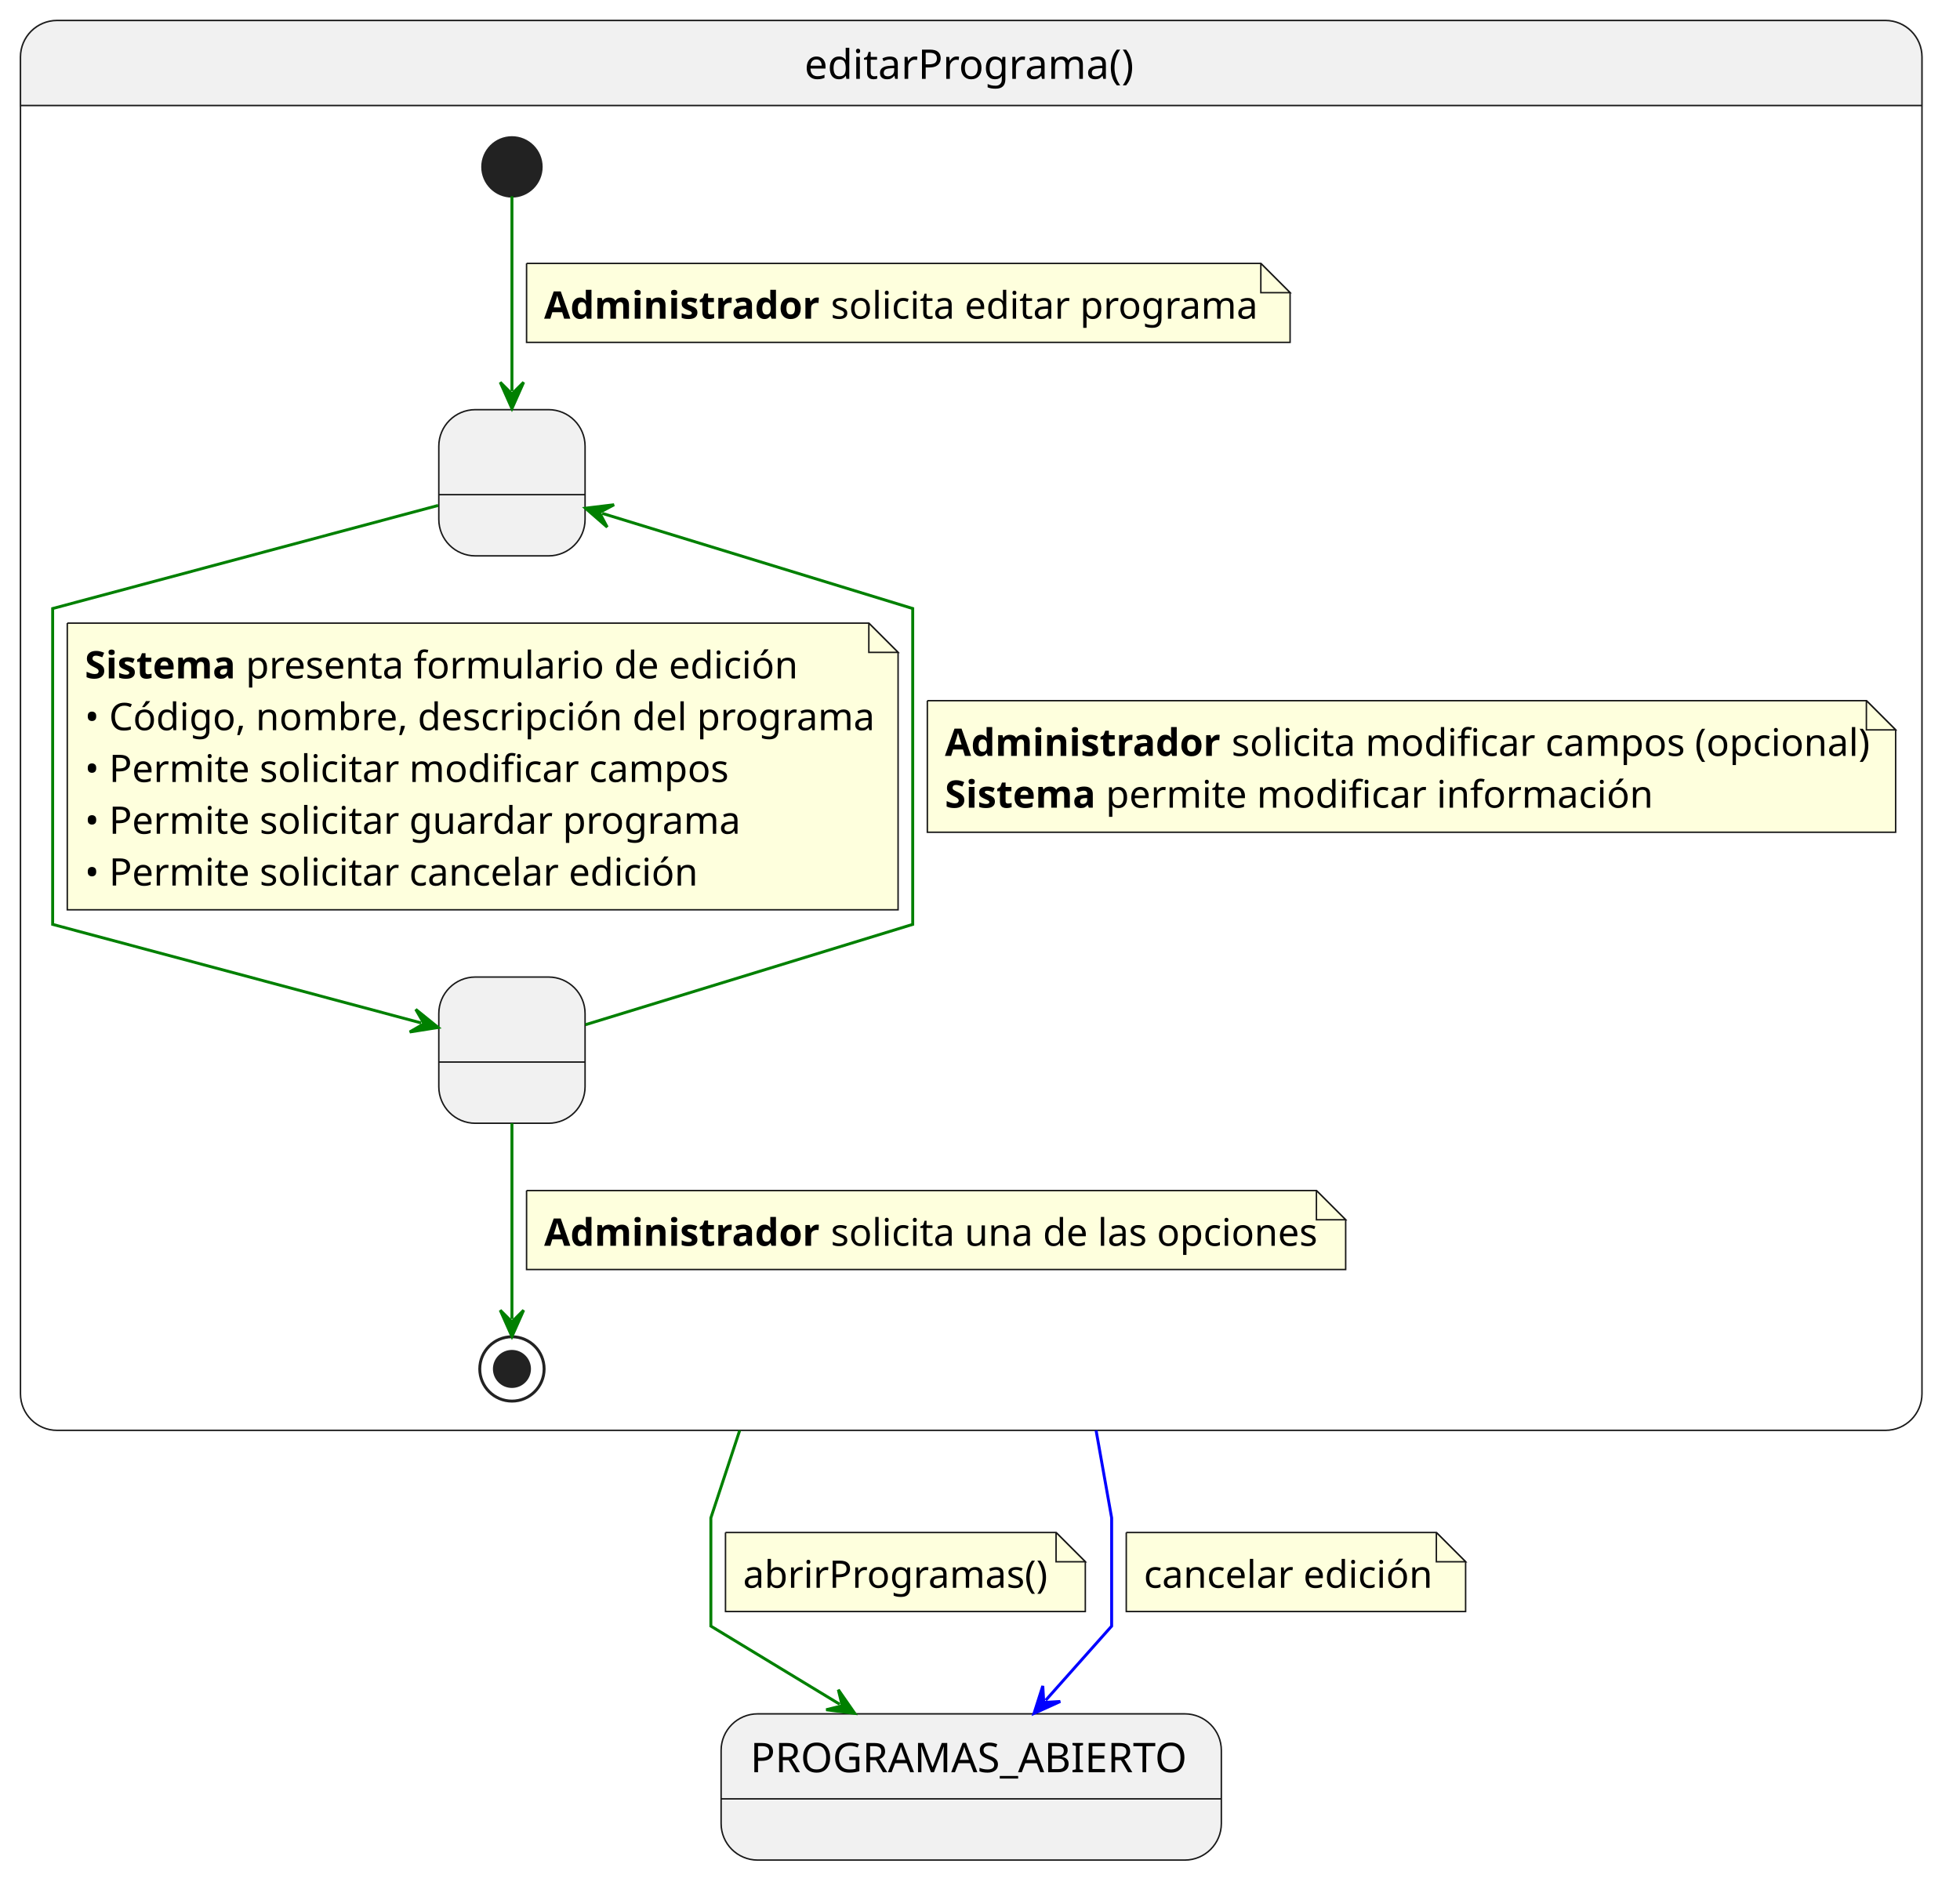
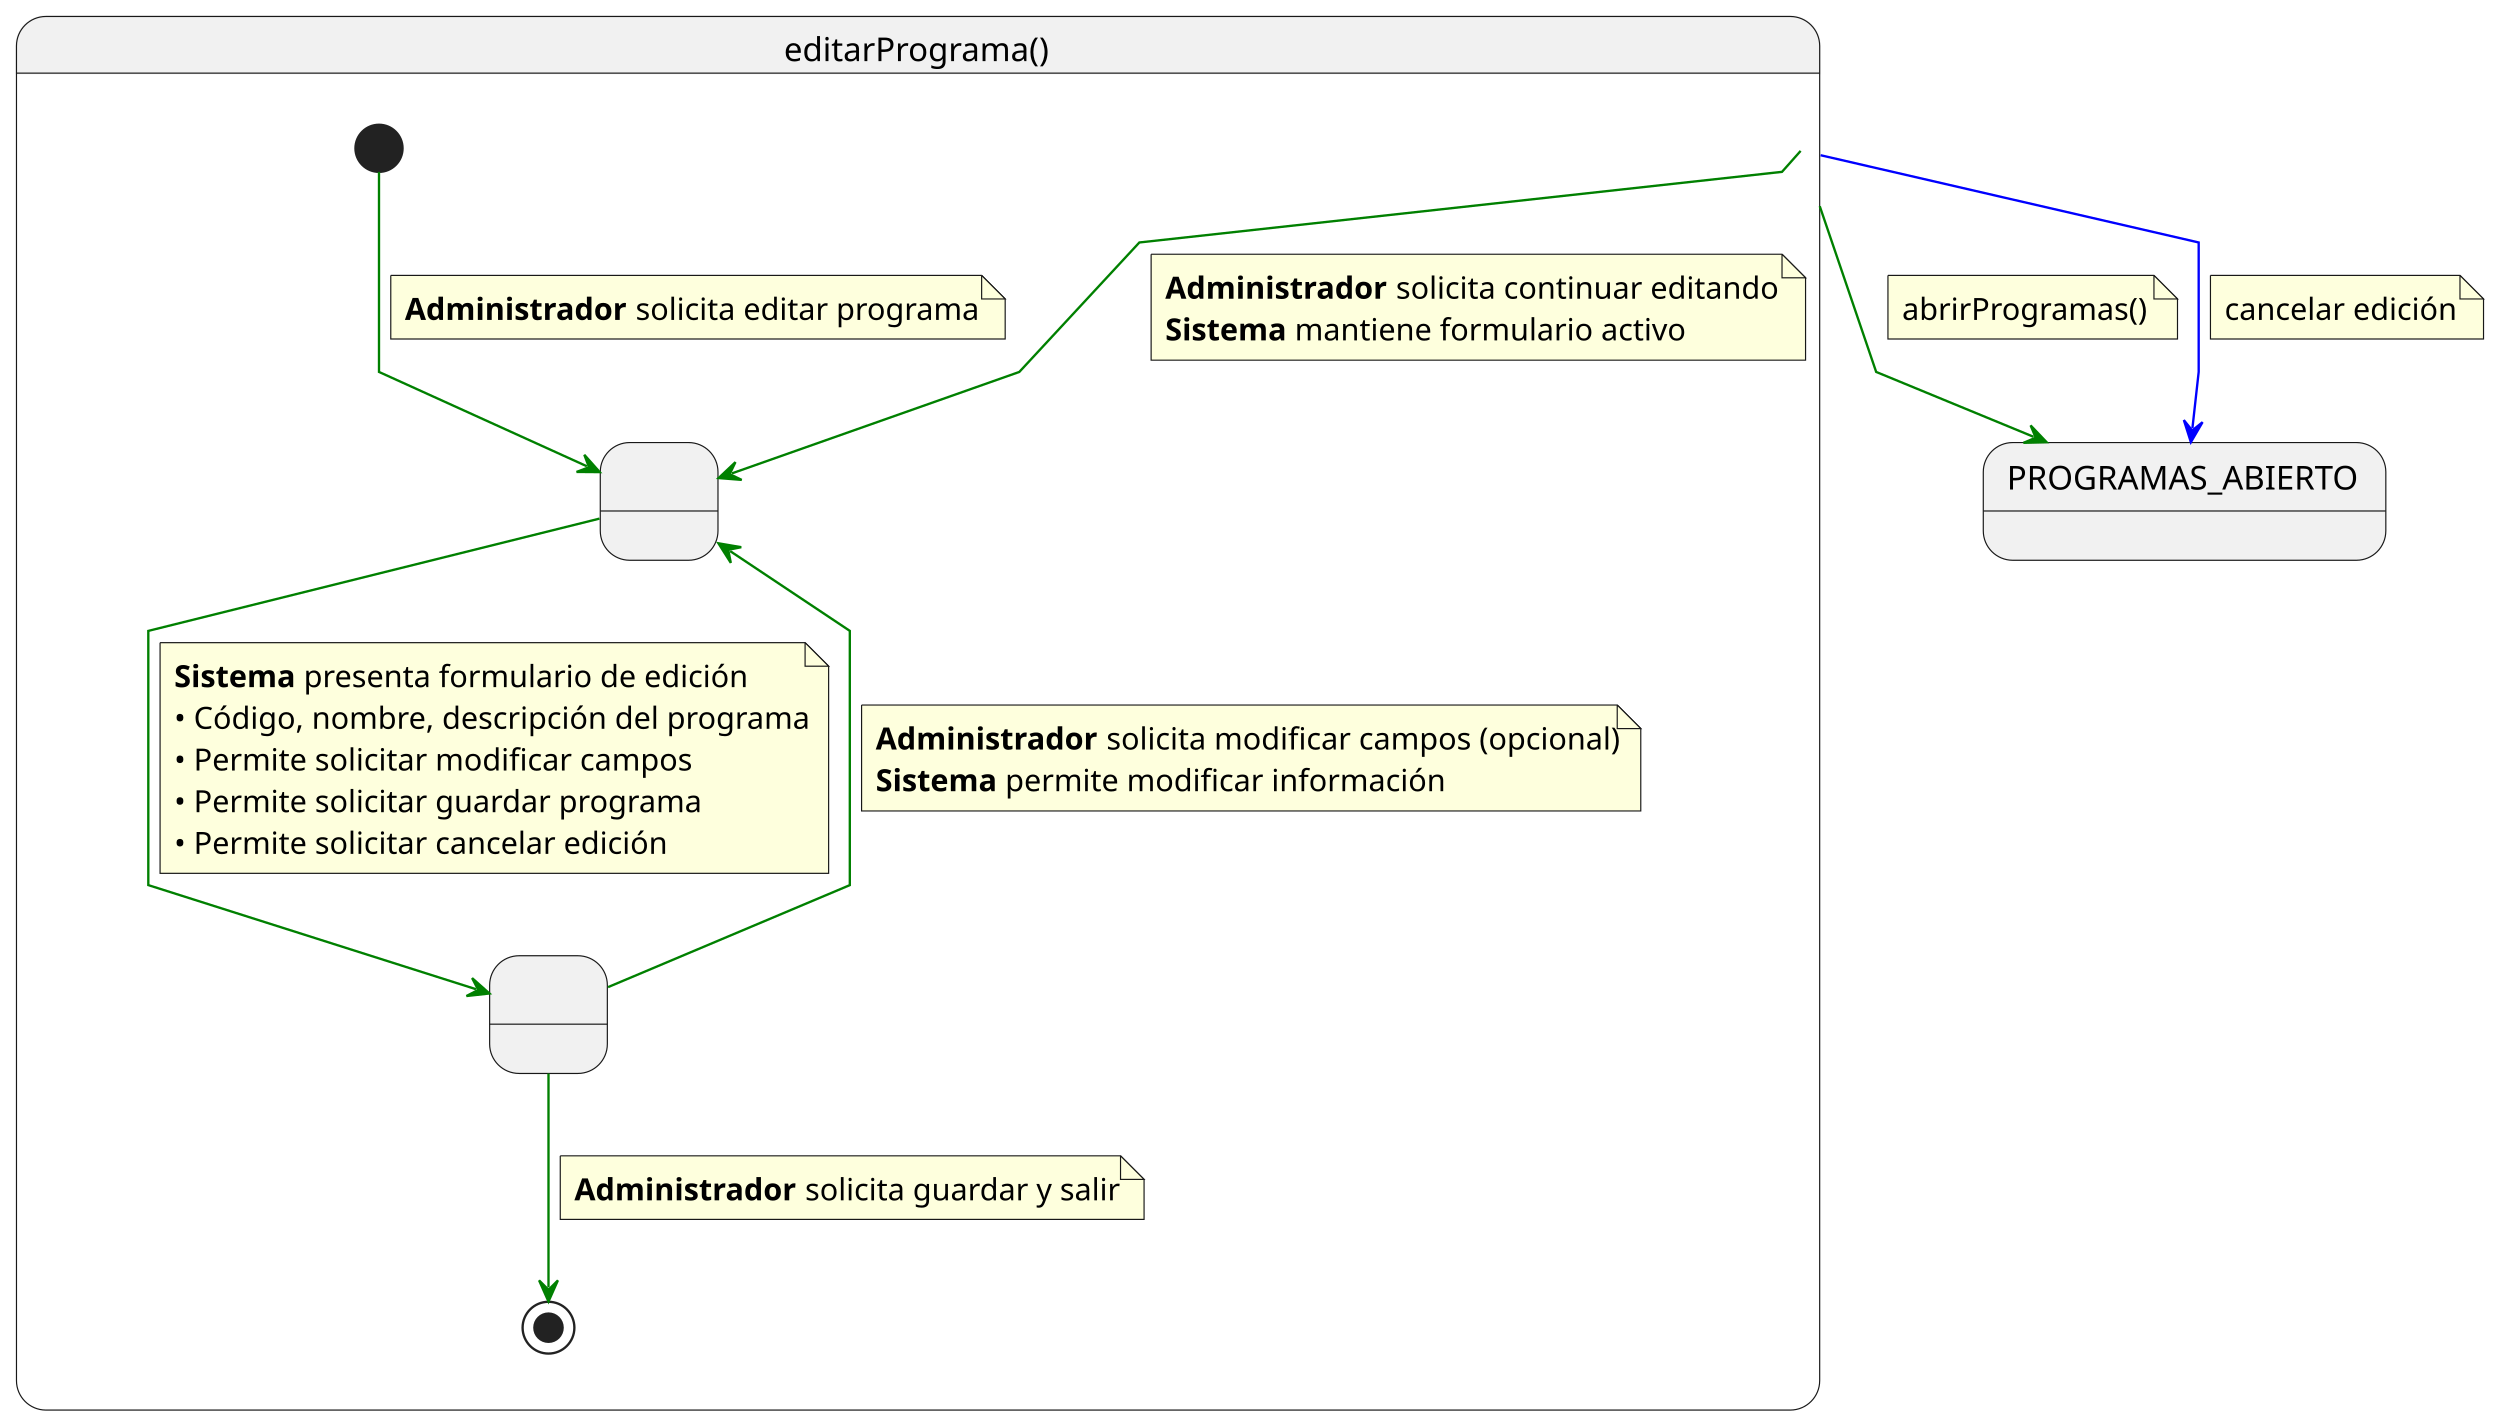
- <svg xmlns="http://www.w3.org/2000/svg" contentStyleType="text/css" height="642px" preserveAspectRatio="none" style="width:670px;height:642px;background:#FFFFFF;" version="1.1" viewBox="0 0 670 642" width="670px" zoomAndPan="magnify">
+ <svg xmlns="http://www.w3.org/2000/svg" contentStyleType="text/css" height="605px" preserveAspectRatio="none" style="width:1062px;height:605px;background:#FFFFFF;" version="1.1" viewBox="0 0 1062 605" width="1062px" zoomAndPan="magnify">
  <defs />
  <g>
-     <path d="M19.5,7 L644.5,7 A12.5,12.5 0 0 1 657,19.5 L657,36.068 L7,36.068 L7,19.5 A12.5,12.5 0 0 1 19.5,7 " fill="#F1F1F1" style="stroke:#F1F1F1;stroke-width:1.0;" />
-     <rect fill="none" height="482.068" rx="12.5" ry="12.5" style="stroke:#181818;stroke-width:0.5;" width="650" x="7" y="7" />
-     <line style="stroke:#181818;stroke-width:0.5;" x1="7" x2="657" y1="36.068" y2="36.068" />
-     <text fill="#000000" font-family="sans-serif" font-size="14" lengthAdjust="spacing" textLength="114" x="275" y="26.966">editarPrograma()</text>
+     <g id="cluster_editarPrograma">
+       <path d="M19.5,7 L760.5,7 A12.5,12.5 0 0 1 773,19.5 L773,31.068 L7,31.068 L7,19.5 A12.5,12.5 0 0 1 19.5,7 " fill="#F1F1F1" style="stroke:#F1F1F1;stroke-width:1.0;" />
+       <rect fill="none" height="592" rx="12.5" ry="12.5" style="stroke:#181818;stroke-width:0.5;" width="766" x="7" y="7" />
+       <line style="stroke:#181818;stroke-width:0.5;" x1="7" x2="773" y1="31.068" y2="31.068" />
+       <text fill="#000000" font-family="sans-serif" font-size="14" lengthAdjust="spacing" textLength="114" x="333" y="25.966">editarPrograma()</text>
+     </g>
    <g id="editarPrograma.EditandoDatos">
-       <rect fill="#F1F1F1" height="50" rx="12.5" ry="12.5" style="stroke:#181818;stroke-width:0.5;" width="50" x="150" y="140.068" />
-       <line style="stroke:#181818;stroke-width:0.5;" x1="150" x2="200" y1="169.136" y2="169.136" />
-       <text fill="#000000" font-family="sans-serif" font-size="14" lengthAdjust="spacing" textLength="4" x="173" y="160.034"> </text>
+       <rect fill="#F1F1F1" height="50" rx="12.5" ry="12.5" style="stroke:#181818;stroke-width:0.5;" width="50" x="255" y="188" />
+       <line style="stroke:#181818;stroke-width:0.5;" x1="255" x2="305" y1="217.068" y2="217.068" />
+       <text fill="#000000" font-family="sans-serif" font-size="14" lengthAdjust="spacing" textLength="4" x="278" y="207.966"> </text>
    </g>
    <g id="editarPrograma.GuardandoDatos">
-       <rect fill="#F1F1F1" height="50" rx="12.5" ry="12.5" style="stroke:#181818;stroke-width:0.5;" width="50" x="150" y="334.068" />
-       <line style="stroke:#181818;stroke-width:0.5;" x1="150" x2="200" y1="363.136" y2="363.136" />
-       <text fill="#000000" font-family="sans-serif" font-size="14" lengthAdjust="spacing" textLength="4" x="173" y="354.034"> </text>
+       <rect fill="#F1F1F1" height="50" rx="12.5" ry="12.5" style="stroke:#181818;stroke-width:0.5;" width="50" x="208" y="406" />
+       <line style="stroke:#181818;stroke-width:0.5;" x1="208" x2="258" y1="435.068" y2="435.068" />
+       <text fill="#000000" font-family="sans-serif" font-size="14" lengthAdjust="spacing" textLength="4" x="231" y="425.966"> </text>
    </g>
-     <ellipse cx="175" cy="57.068" fill="#222222" rx="10" ry="10" style="stroke:#222222;stroke-width:1.0;" />
-     <ellipse cx="175" cy="468.068" fill="none" rx="11" ry="11" style="stroke:#222222;stroke-width:1.0;" />
-     <ellipse cx="175" cy="468.068" fill="#222222" rx="6" ry="6" style="stroke:#222222;stroke-width:1.0;" />
+     <ellipse cx="161" cy="63" fill="#222222" rx="10" ry="10" style="stroke:#222222;stroke-width:1.0;" />
+     <ellipse cx="233" cy="564" fill="none" rx="11" ry="11" style="stroke:#222222;stroke-width:1.0;" />
+     <ellipse cx="233" cy="564" fill="#222222" rx="6" ry="6" style="stroke:#222222;stroke-width:1.0;" />
+     <g id="PROGRAMAS_ABIERTO">
+       <rect fill="#F1F1F1" height="50" rx="12.5" ry="12.5" style="stroke:#181818;stroke-width:0.5;" width="171" x="842.5" y="188" />
+       <line style="stroke:#181818;stroke-width:0.5;" x1="842.5" x2="1013.5" y1="217.068" y2="217.068" />
+       <text fill="#000000" font-family="sans-serif" font-size="14" lengthAdjust="spacing" textLength="151" x="852.5" y="207.966">PROGRAMAS_ABIERTO</text>
+     </g>
    <g id="link_*start*editarPrograma_EditandoDatos">
-       <path d="M175,67.108 C175,83.028 175,110.578 175,133.708 " fill="none" id="*start*editarPrograma-to-EditandoDatos" style="stroke:#008000;stroke-width:1.0;" />
-       <polygon fill="#008000" points="175,139.708,179,130.708,175,134.708,171,130.708,175,139.708" style="stroke:#008000;stroke-width:1.0;" />
-       <path d="M180,90.068 L180,117.068 L441,117.068 L441,100.068 L431,90.068 L180,90.068 " fill="#FEFFDD" style="stroke:#181818;stroke-width:0.5;" />
-       <path d="M431,90.068 L431,100.068 L441,100.068 L431,90.068 " fill="#FEFFDD" style="stroke:#181818;stroke-width:0.5;" />
-       <text fill="#000000" font-family="sans-serif" font-size="13" font-weight="bold" lengthAdjust="spacing" textLength="95" x="186" y="108.965">Administrador</text>
-       <text fill="#000000" font-family="sans-serif" font-size="13" lengthAdjust="spacing" textLength="142" x="284" y="108.965">solicita editar programa</text>
+       <path d="M161,73.01 C161,96.54 161,158 161,158 C161,158 214.366,182.221 249.296,198.071 " fill="none" id="*start*editarPrograma-to-EditandoDatos" style="stroke:#008000;stroke-width:1.0;" />
+       <polygon fill="#008000" points="254.76,200.55,248.217,193.189,250.207,198.484,244.911,200.474,254.76,200.55" style="stroke:#008000;stroke-width:1.0;" />
+       <path d="M166,117 L166,144 L427,144 L427,127 L417,117 L166,117 " fill="#FEFFDD" style="stroke:#181818;stroke-width:0.5;" />
+       <path d="M417,117 L417,127 L427,127 L417,117 " fill="#FEFFDD" style="stroke:#181818;stroke-width:0.5;" />
+       <text fill="#000000" font-family="sans-serif" font-size="13" font-weight="bold" lengthAdjust="spacing" textLength="95" x="172" y="135.897">Administrador</text>
+       <text fill="#000000" font-family="sans-serif" font-size="13" lengthAdjust="spacing" textLength="142" x="270" y="135.897">solicita editar programa</text>
    </g>
    <g id="link_EditandoDatos_GuardandoDatos">
-       <path d="M149.78,172.818 C105.39,184.688 18,208.068 18,208.068 C18,208.068 18,316.068 18,316.068 C18,316.068 99.594,337.898 143.984,349.768 " fill="none" id="EditandoDatos-to-GuardandoDatos" style="stroke:#008000;stroke-width:1.0;" />
-       <polygon fill="#008000" points="149.78,351.318,142.119,345.129,144.95,350.026,140.052,352.857,149.78,351.318" style="stroke:#008000;stroke-width:1.0;" />
-       <path d="M23,213.068 L23,311.068 L307,311.068 L307,223.068 L297,213.068 L23,213.068 " fill="#FEFFDD" style="stroke:#181818;stroke-width:0.5;" />
-       <path d="M297,213.068 L297,223.068 L307,223.068 L297,213.068 " fill="#FEFFDD" style="stroke:#181818;stroke-width:0.5;" />
-       <text fill="#000000" font-family="sans-serif" font-size="13" font-weight="bold" lengthAdjust="spacing" textLength="52" x="29" y="231.965">Sistema</text>
-       <text fill="#000000" font-family="sans-serif" font-size="13" lengthAdjust="spacing" textLength="183" x="84" y="231.965">presenta formulario de edición</text>
-       <text fill="#000000" font-family="sans-serif" font-size="13" lengthAdjust="spacing" textLength="263" x="29" y="249.671">• Código, nombre, descripción del programa</text>
-       <text fill="#000000" font-family="sans-serif" font-size="13" lengthAdjust="spacing" textLength="213" x="29" y="267.377">• Permite solicitar modificar campos</text>
-       <text fill="#000000" font-family="sans-serif" font-size="13" lengthAdjust="spacing" textLength="218" x="29" y="285.083">• Permite solicitar guardar programa</text>
-       <text fill="#000000" font-family="sans-serif" font-size="13" lengthAdjust="spacing" textLength="202" x="29" y="302.789">• Permite solicitar cancelar edición</text>
+       <path d="M254.68,220.3 C197.44,234.54 63,268 63,268 C63,268 63,376 63,376 C63,376 154.911,405.194 202.202,420.214 " fill="none" id="EditandoDatos-to-GuardandoDatos" style="stroke:#008000;stroke-width:1.0;" />
+       <polygon fill="#008000" points="207.92,422.03,200.553,415.493,203.155,420.516,198.131,423.118,207.92,422.03" style="stroke:#008000;stroke-width:1.0;" />
+       <path d="M68,273 L68,371 L352,371 L352,283 L342,273 L68,273 " fill="#FEFFDD" style="stroke:#181818;stroke-width:0.5;" />
+       <path d="M342,273 L342,283 L352,283 L342,273 " fill="#FEFFDD" style="stroke:#181818;stroke-width:0.5;" />
+       <text fill="#000000" font-family="sans-serif" font-size="13" font-weight="bold" lengthAdjust="spacing" textLength="52" x="74" y="291.897">Sistema</text>
+       <text fill="#000000" font-family="sans-serif" font-size="13" lengthAdjust="spacing" textLength="183" x="129" y="291.897">presenta formulario de edición</text>
+       <text fill="#000000" font-family="sans-serif" font-size="13" lengthAdjust="spacing" textLength="263" x="74" y="309.603">• Código, nombre, descripción del programa</text>
+       <text fill="#000000" font-family="sans-serif" font-size="13" lengthAdjust="spacing" textLength="213" x="74" y="327.309">• Permite solicitar modificar campos</text>
+       <text fill="#000000" font-family="sans-serif" font-size="13" lengthAdjust="spacing" textLength="218" x="74" y="345.015">• Permite solicitar guardar programa</text>
+       <text fill="#000000" font-family="sans-serif" font-size="13" lengthAdjust="spacing" textLength="202" x="74" y="362.721">• Permite solicitar cancelar edición</text>
    </g>
    <g id="link_GuardandoDatos_EditandoDatos">
-       <path d="M200.13,350.368 C239.68,338.238 312,316.068 312,316.068 C312,316.068 312,208.068 312,208.068 C312,208.068 245.416,187.657 205.866,175.527 " fill="none" id="GuardandoDatos-to-EditandoDatos" style="stroke:#008000;stroke-width:1.0;" />
-       <polygon fill="#008000" points="200.13,173.768,207.561,180.231,204.91,175.234,209.907,172.583,200.13,173.768" style="stroke:#008000;stroke-width:1.0;" />
-       <path d="M317,239.568 L317,284.568 L648,284.568 L648,249.568 L638,239.568 L317,239.568 " fill="#FEFFDD" style="stroke:#181818;stroke-width:0.5;" />
-       <path d="M638,239.568 L638,249.568 L648,249.568 L638,239.568 " fill="#FEFFDD" style="stroke:#181818;stroke-width:0.5;" />
-       <text fill="#000000" font-family="sans-serif" font-size="13" font-weight="bold" lengthAdjust="spacing" textLength="95" x="323" y="258.465">Administrador</text>
-       <text fill="#000000" font-family="sans-serif" font-size="13" lengthAdjust="spacing" textLength="212" x="421" y="258.465">solicita modificar campos (opcional)</text>
-       <text fill="#000000" font-family="sans-serif" font-size="13" font-weight="bold" lengthAdjust="spacing" textLength="52" x="323" y="276.171">Sistema</text>
-       <text fill="#000000" font-family="sans-serif" font-size="13" lengthAdjust="spacing" textLength="181" x="378" y="276.171">permite modificar información</text>
+       <path d="M258.29,419.33 C295.59,403.59 361,376 361,376 C361,376 361,268 361,268 C361,268 333.953,249.968 310.173,234.118 " fill="none" id="GuardandoDatos-to-EditandoDatos" style="stroke:#008000;stroke-width:1.0;" />
+       <polygon fill="#008000" points="305.18,230.79,310.45,239.11,309.341,233.563,314.887,232.453,305.18,230.79" style="stroke:#008000;stroke-width:1.0;" />
+       <path d="M366,299.5 L366,344.5 L697,344.5 L697,309.5 L687,299.5 L366,299.5 " fill="#FEFFDD" style="stroke:#181818;stroke-width:0.5;" />
+       <path d="M687,299.5 L687,309.5 L697,309.5 L687,299.5 " fill="#FEFFDD" style="stroke:#181818;stroke-width:0.5;" />
+       <text fill="#000000" font-family="sans-serif" font-size="13" font-weight="bold" lengthAdjust="spacing" textLength="95" x="372" y="318.397">Administrador</text>
+       <text fill="#000000" font-family="sans-serif" font-size="13" lengthAdjust="spacing" textLength="212" x="470" y="318.397">solicita modificar campos (opcional)</text>
+       <text fill="#000000" font-family="sans-serif" font-size="13" font-weight="bold" lengthAdjust="spacing" textLength="52" x="372" y="336.103">Sistema</text>
+       <text fill="#000000" font-family="sans-serif" font-size="13" lengthAdjust="spacing" textLength="181" x="427" y="336.103">permite modificar información</text>
    </g>
    <g id="link_GuardandoDatos_*end*editarPrograma">
-       <path d="M175,384.078 C175,406.998 175,434.428 175,450.988 " fill="none" id="GuardandoDatos-to-*end*editarPrograma" style="stroke:#008000;stroke-width:1.0;" />
-       <polygon fill="#008000" points="175,456.988,179,447.988,175,451.988,171,447.988,175,456.988" style="stroke:#008000;stroke-width:1.0;" />
-       <path d="M180,407.068 L180,434.068 L460,434.068 L460,417.068 L450,407.068 L180,407.068 " fill="#FEFFDD" style="stroke:#181818;stroke-width:0.5;" />
-       <path d="M450,407.068 L450,417.068 L460,417.068 L450,407.068 " fill="#FEFFDD" style="stroke:#181818;stroke-width:0.5;" />
-       <text fill="#000000" font-family="sans-serif" font-size="13" font-weight="bold" lengthAdjust="spacing" textLength="95" x="186" y="425.965">Administrador</text>
-       <text fill="#000000" font-family="sans-serif" font-size="13" lengthAdjust="spacing" textLength="161" x="284" y="425.965">solicita una de las opciones</text>
+       <path d="M233,456.03 C233,484.98 233,526.31 233,546.9 " fill="none" id="GuardandoDatos-to-*end*editarPrograma" style="stroke:#008000;stroke-width:1.0;" />
+       <polygon fill="#008000" points="233,552.9,237,543.9,233,547.9,229,543.9,233,552.9" style="stroke:#008000;stroke-width:1.0;" />
+       <path d="M238,491 L238,518 L486,518 L486,501 L476,491 L238,491 " fill="#FEFFDD" style="stroke:#181818;stroke-width:0.5;" />
+       <path d="M476,491 L476,501 L486,501 L476,491 " fill="#FEFFDD" style="stroke:#181818;stroke-width:0.5;" />
+       <text fill="#000000" font-family="sans-serif" font-size="13" font-weight="bold" lengthAdjust="spacing" textLength="95" x="244" y="509.897">Administrador</text>
+       <text fill="#000000" font-family="sans-serif" font-size="13" lengthAdjust="spacing" textLength="129" x="342" y="509.897">solicita guardar y salir</text>
    </g>
-     <g id="PROGRAMAS_ABIERTO">
-       <rect fill="#F1F1F1" height="50" rx="12.5" ry="12.5" style="stroke:#181818;stroke-width:0.5;" width="171" x="246.5" y="586" />
-       <line style="stroke:#181818;stroke-width:0.5;" x1="246.5" x2="417.5" y1="615.068" y2="615.068" />
-       <text fill="#000000" font-family="sans-serif" font-size="14" lengthAdjust="spacing" textLength="151" x="256.5" y="605.966">PROGRAMAS_ABIERTO</text>
+     <g id="link_editarPrograma_EditandoDatos">
+       <path d="M764.91,64.1 C764.03,65.09 757,73 757,73 C757,73 484,103 484,103 C484,103 433,158 433,158 C433,158 354.378,185.754 310.918,201.084 " fill="none" id="editarPrograma-to-EditandoDatos" style="stroke:#008000;stroke-width:1.0;" />
+       <polygon fill="#008000" points="305.26,203.08,315.078,203.858,309.975,201.417,312.417,196.314,305.26,203.08" style="stroke:#008000;stroke-width:1.0;" />
+       <path d="M489,108 L489,153 L767,153 L767,118 L757,108 L489,108 " fill="#FEFFDD" style="stroke:#181818;stroke-width:0.5;" />
+       <path d="M757,108 L757,118 L767,118 L757,108 " fill="#FEFFDD" style="stroke:#181818;stroke-width:0.5;" />
+       <text fill="#000000" font-family="sans-serif" font-size="13" font-weight="bold" lengthAdjust="spacing" textLength="95" x="495" y="126.897">Administrador</text>
+       <text fill="#000000" font-family="sans-serif" font-size="13" lengthAdjust="spacing" textLength="159" x="593" y="126.897">solicita continuar editando</text>
+       <text fill="#000000" font-family="sans-serif" font-size="13" font-weight="bold" lengthAdjust="spacing" textLength="52" x="495" y="144.603">Sistema</text>
+       <text fill="#000000" font-family="sans-serif" font-size="13" lengthAdjust="spacing" textLength="162" x="550" y="144.603">mantiene formulario activo</text>
    </g>
    <g id="link_editarPrograma_PROGRAMAS_ABIERTO">
-       <path d="M252.86,489.07 C246.81,507.43 243,519 243,519 C243,519 243,556 243,556 C243,556 263.359,568.359 287.059,582.729 " fill="none" id="editarPrograma-to-PROGRAMAS_ABIERTO" style="stroke:#008000;stroke-width:1.0;" />
-       <polygon fill="#008000" points="292.19,585.84,286.568,577.753,287.914,583.248,282.42,584.594,292.19,585.84" style="stroke:#008000;stroke-width:1.0;" />
-       <path d="M248,524 L248,551 L371,551 L371,534 L361,524 L248,524 " fill="#FEFFDD" style="stroke:#181818;stroke-width:0.5;" />
-       <path d="M361,524 L361,534 L371,534 L361,524 " fill="#FEFFDD" style="stroke:#181818;stroke-width:0.5;" />
-       <text fill="#000000" font-family="sans-serif" font-size="13" lengthAdjust="spacing" textLength="102" x="254" y="542.897">abrirProgramas()</text>
+       <path d="M773.029,87.59 C773.083,87.749 773.138,87.909 773.192,88.069 C773.301,88.389 773.411,88.711 773.521,89.034 C773.741,89.682 773.964,90.337 774.189,90.998 C774.64,92.321 775.099,93.669 775.565,95.038 C777.429,100.514 779.405,106.318 781.374,112.1 C789.247,135.227 797,158 797,158 C797,158 828.972,171.185 863.852,185.554 " fill="none" id="editarPrograma-to-PROGRAMAS_ABIERTO" style="stroke:#008000;stroke-width:1.0;" />
+       <polygon fill="#008000" points="869.4,187.84,862.602,180.713,864.777,185.935,859.555,188.11,869.4,187.84" style="stroke:#008000;stroke-width:1.0;" />
+       <path d="M802,117 L802,144 L925,144 L925,127 L915,117 L802,117 " fill="#FEFFDD" style="stroke:#181818;stroke-width:0.5;" />
+       <path d="M915,117 L915,127 L925,127 L915,117 " fill="#FEFFDD" style="stroke:#181818;stroke-width:0.5;" />
+       <text fill="#000000" font-family="sans-serif" font-size="13" lengthAdjust="spacing" textLength="102" x="808" y="135.897">abrirProgramas()</text>
    </g>
    <g id="link_editarPrograma_PROGRAMAS_ABIERTO">
-       <path d="M374.68,489.07 C377.94,507.43 380,519 380,519 C380,519 380,556 380,556 C380,556 370.237,566.987 357.457,581.357 " fill="none" id="editarPrograma-to-PROGRAMAS_ABIERTO-1" style="stroke:#0000FF;stroke-width:1.0;" />
-       <polygon fill="#0000FF" points="353.47,585.84,362.44,581.773,356.793,582.104,356.462,576.457,353.47,585.84" style="stroke:#0000FF;stroke-width:1.0;" />
-       <path d="M385,524 L385,551 L501,551 L501,534 L491,524 L385,524 " fill="#FEFFDD" style="stroke:#181818;stroke-width:0.5;" />
-       <path d="M491,524 L491,534 L501,534 L491,524 " fill="#FEFFDD" style="stroke:#181818;stroke-width:0.5;" />
-       <text fill="#000000" font-family="sans-serif" font-size="13" lengthAdjust="spacing" textLength="95" x="391" y="542.897">cancelar edición</text>
+       <path d="M773.386,65.937 C773.538,65.972 773.691,66.007 773.847,66.043 C778.814,67.189 785.631,68.763 793.668,70.617 C809.74,74.326 830.69,79.16 851.48,83.957 C893.06,93.552 934,103 934,103 C934,103 934,158 934,158 C934,158 932.944,167.507 931.344,181.877 " fill="none" id="editarPrograma-to-PROGRAMAS_ABIERTO-1" style="stroke:#0000FF;stroke-width:1.0;" />
+       <polygon fill="#0000FF" points="930.68,187.84,935.651,179.338,931.233,182.871,927.701,178.453,930.68,187.84" style="stroke:#0000FF;stroke-width:1.0;" />
+       <path d="M939,117 L939,144 L1055,144 L1055,127 L1045,117 L939,117 " fill="#FEFFDD" style="stroke:#181818;stroke-width:0.5;" />
+       <path d="M1045,117 L1045,127 L1055,127 L1045,117 " fill="#FEFFDD" style="stroke:#181818;stroke-width:0.5;" />
+       <text fill="#000000" font-family="sans-serif" font-size="13" lengthAdjust="spacing" textLength="95" x="945" y="135.897">cancelar edición</text>
    </g>
  </g>
</svg>
